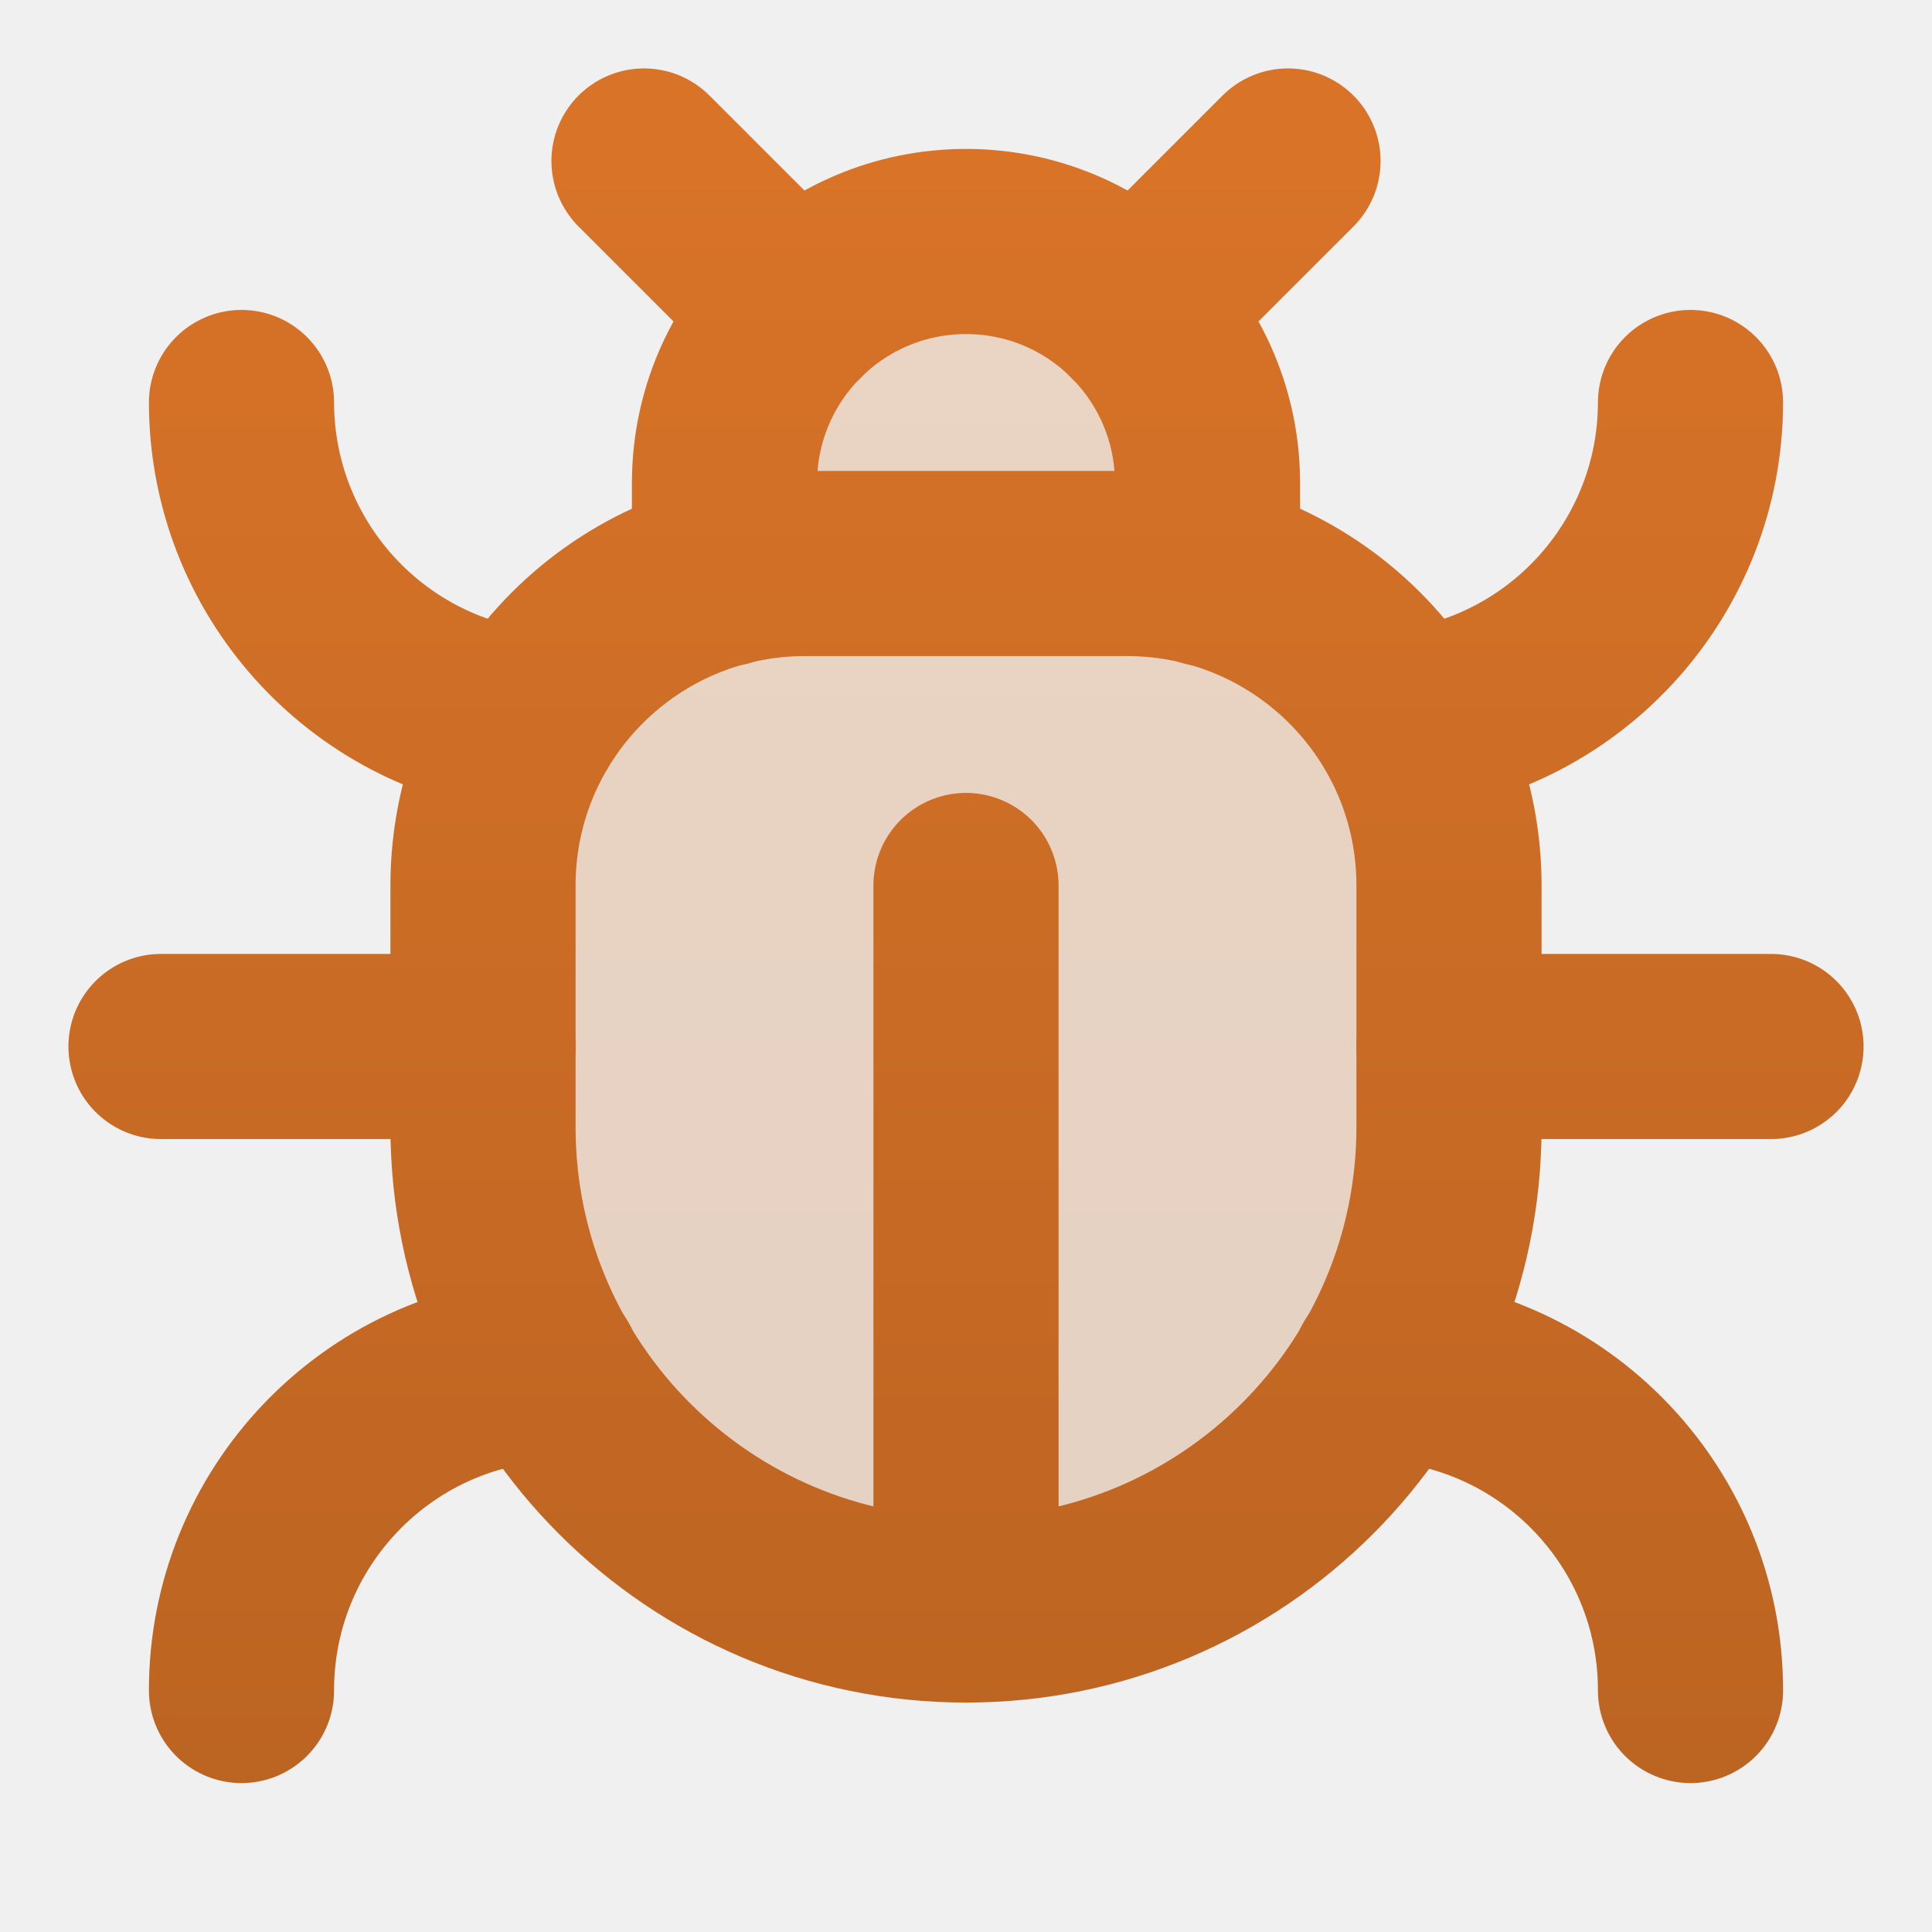
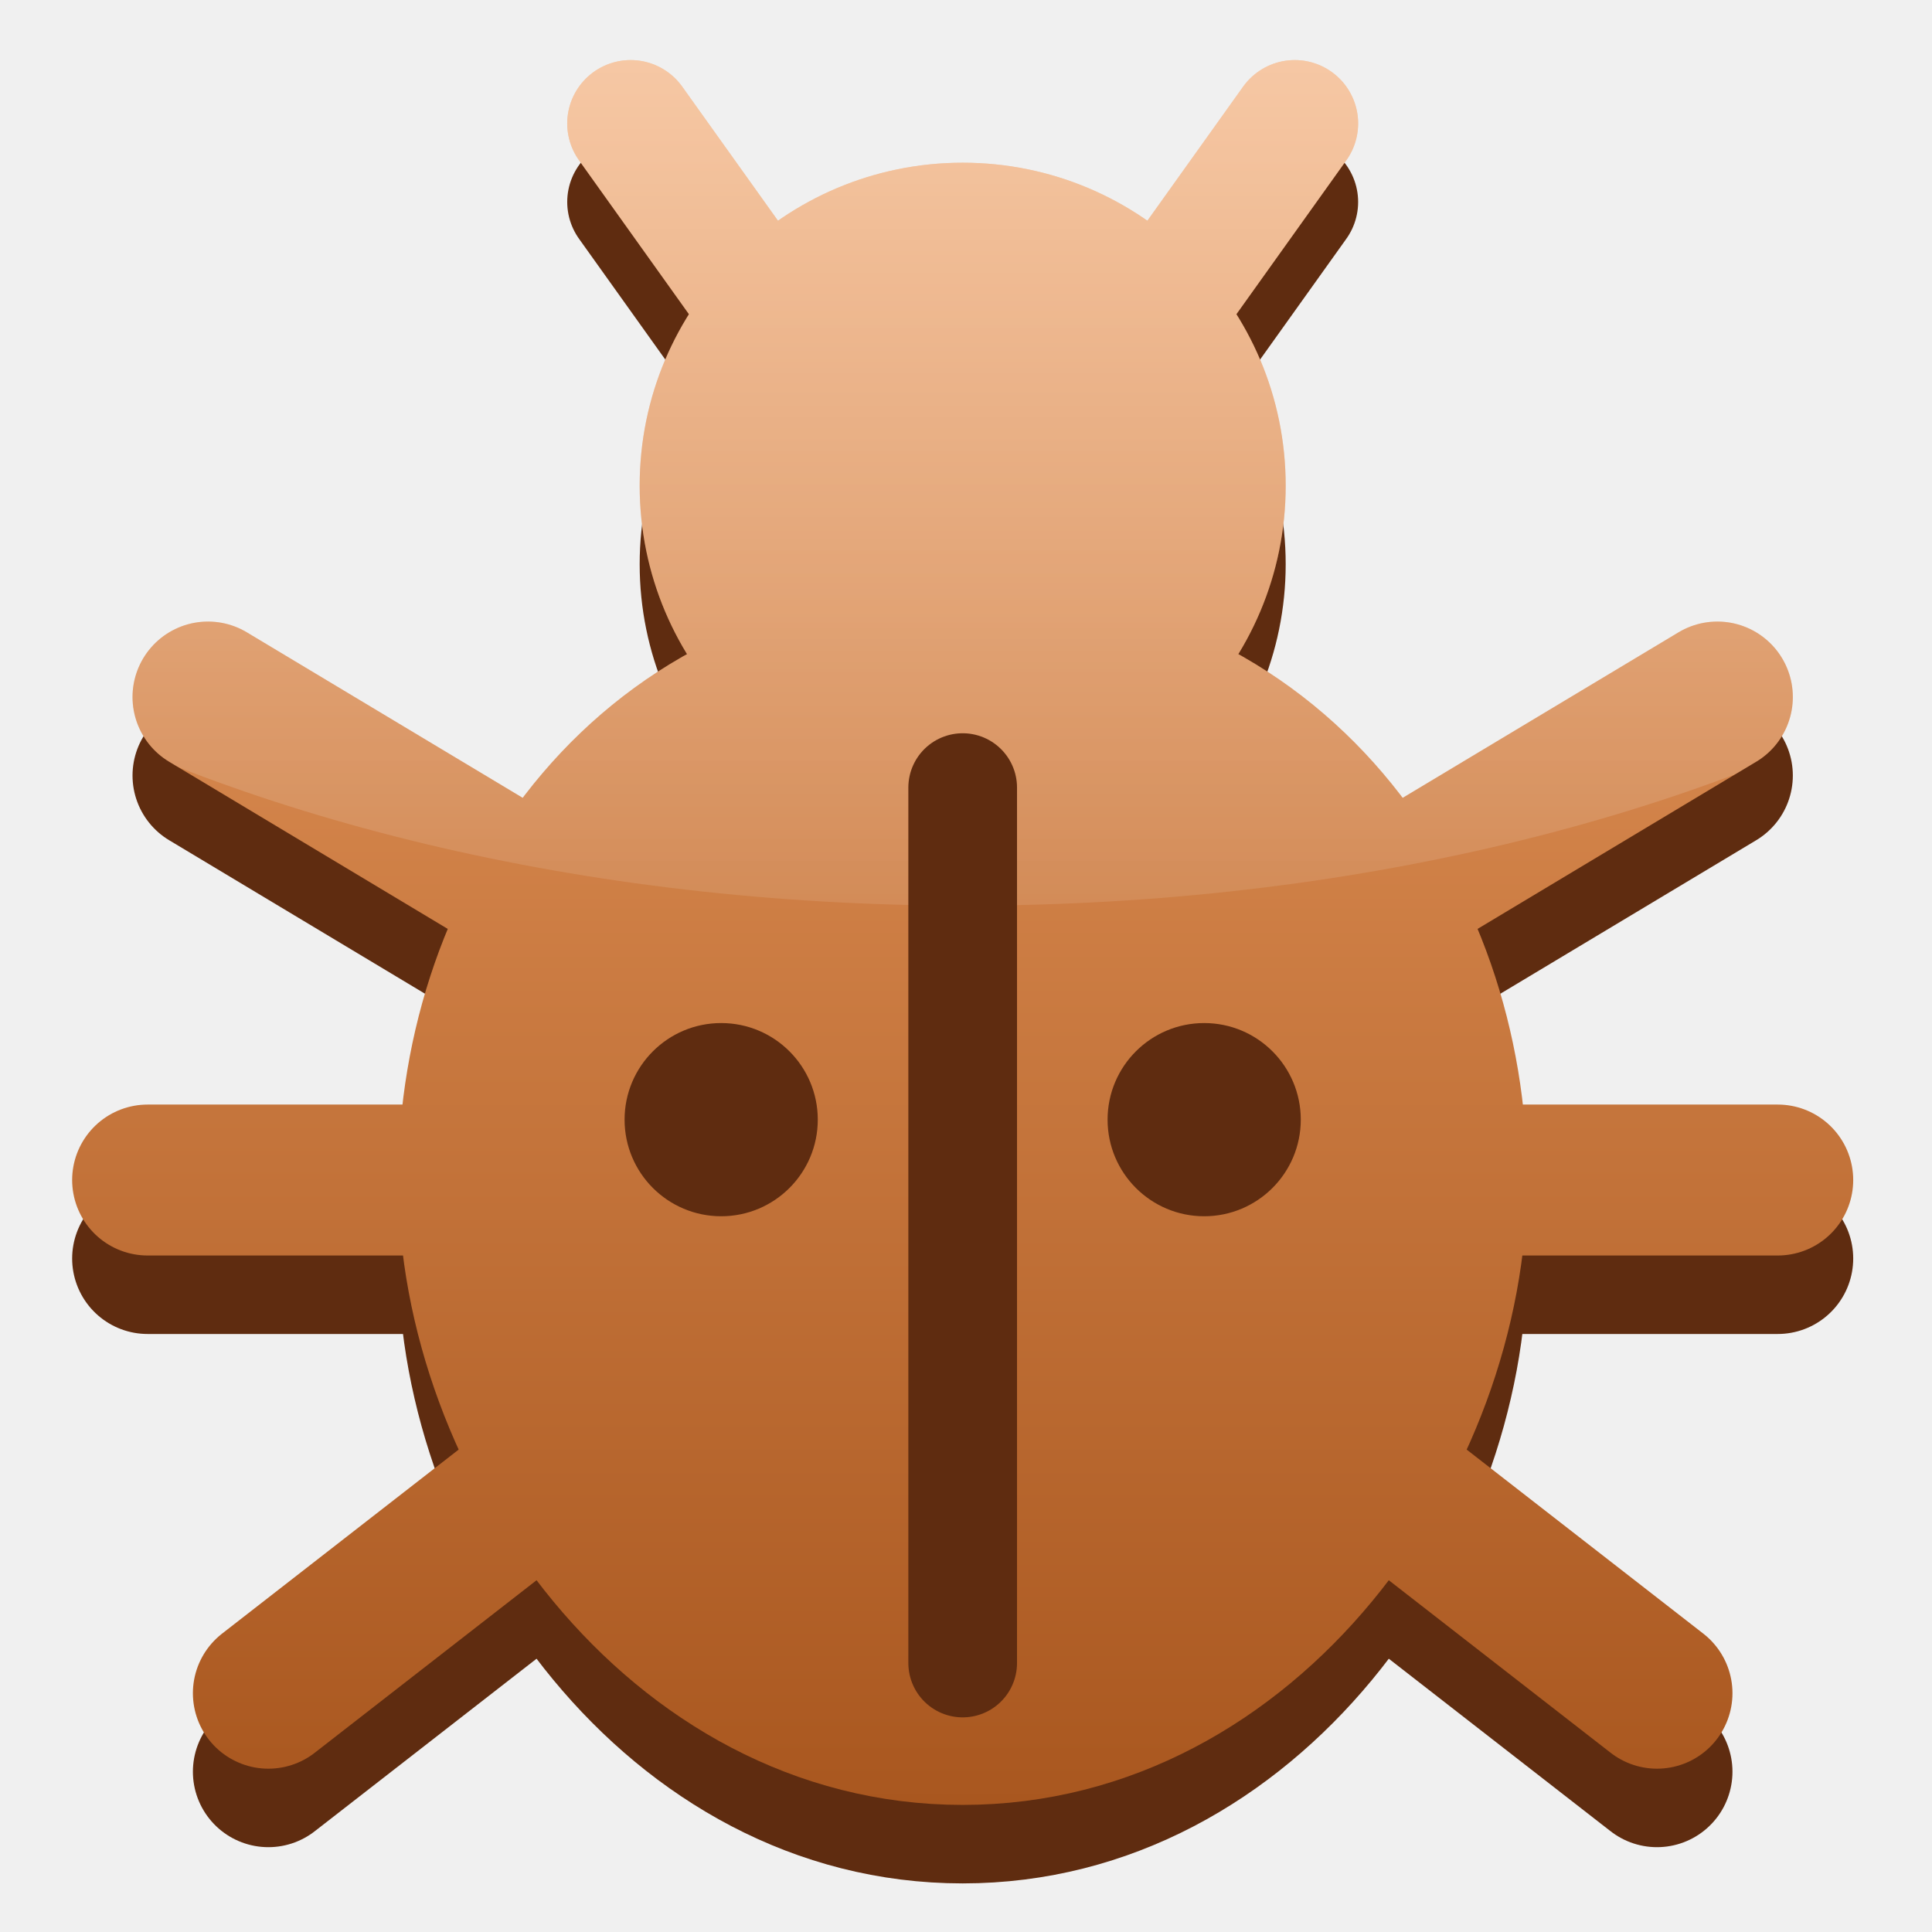
- <svg xmlns="http://www.w3.org/2000/svg" viewBox="0 0 24 24" width="24" height="24">
+ <svg xmlns="http://www.w3.org/2000/svg" viewBox="0 0 64 64" width="64" height="64">
  <defs>
-     <linearGradient id="bug1p" x1="12" y1="2" x2="12" y2="22" gradientUnits="userSpaceOnUse">
-       <stop offset="0" stop-color="#d87328" />
-       <stop offset="1" stop-color="#bc6422" />
+     <linearGradient id="b" gradientUnits="userSpaceOnUse" x1="32.01" y1="1.9" x2="32.01" y2="59.73">
+       <stop stop-color="#f0a368" />
+       <stop offset="1" stop-color="#a9571f" />
    </linearGradient>
+     <linearGradient id="s" gradientUnits="userSpaceOnUse" x1="0" y1="0" x2="0" y2="30">
+       <stop stop-color="#fff" stop-opacity=".42" />
+       <stop offset="1" stop-color="#fff" stop-opacity=".1" />
+     </linearGradient>
+     <mask id="m" maskUnits="userSpaceOnUse" x="0" y="0" width="64" height="64">
+       <g transform="translate(-0.11 0.09) scale(1)">
+         <path d="M17 29L7 23" fill="none" stroke="#fff" stroke-width="5" stroke-linecap="round" stroke-linejoin="round" />
+         <path d="M47 29L57 23" fill="none" stroke="#fff" stroke-width="5" stroke-linecap="round" stroke-linejoin="round" />
+         <path d="M15 39H5" fill="none" stroke="#fff" stroke-width="5" stroke-linecap="round" stroke-linejoin="round" />
+         <path d="M49 39H59" fill="none" stroke="#fff" stroke-width="5" stroke-linecap="round" stroke-linejoin="round" />
+         <path d="M18 49L9 56" fill="none" stroke="#fff" stroke-width="5" stroke-linecap="round" stroke-linejoin="round" />
+         <path d="M46 49L55 56" fill="none" stroke="#fff" stroke-width="5" stroke-linecap="round" stroke-linejoin="round" />
+         <path d="M26 11L21 4" fill="none" stroke="#fff" stroke-width="4.2" stroke-linecap="round" stroke-linejoin="round" />
+         <path d="M38 11L43 4" fill="none" stroke="#fff" stroke-width="4.2" stroke-linecap="round" stroke-linejoin="round" />
+         <path d="M23 16a9 9 0 1 0 18 0a9 9 0 1 0 -18 0Z" fill="#fff" stroke="#fff" stroke-width="3.4" stroke-linejoin="round" />
+         <path d="M32 21C43 21 49 30 49 39S42 58 32 58 15 48 15 39 21 21 32 21Z" fill="#fff" stroke="#fff" stroke-width="3.4" stroke-linejoin="round" />
+       </g>
+     </mask>
  </defs>
-   <g transform="translate(0.00 0.00) scale(1)" fill="url(#bug1p)" fill-opacity=".22">
-     <path d="M14 7a4 4 0 0 1 4 4v3a6 6 0 0 1-12 0v-3a4 4 0 0 1 4-4z" />
-     <path d="M9 7.13V6a3 3 0 1 1 6 0v1.13" />
+   <g transform="translate(0 2.6)">
+     <g transform="translate(-0.11 0.09) scale(1)">
+       <path d="M17 29L7 23" fill="none" stroke="#5f2c10" stroke-width="5" stroke-linecap="round" stroke-linejoin="round" />
+       <path d="M47 29L57 23" fill="none" stroke="#5f2c10" stroke-width="5" stroke-linecap="round" stroke-linejoin="round" />
+       <path d="M15 39H5" fill="none" stroke="#5f2c10" stroke-width="5" stroke-linecap="round" stroke-linejoin="round" />
+       <path d="M49 39H59" fill="none" stroke="#5f2c10" stroke-width="5" stroke-linecap="round" stroke-linejoin="round" />
+       <path d="M18 49L9 56" fill="none" stroke="#5f2c10" stroke-width="5" stroke-linecap="round" stroke-linejoin="round" />
+       <path d="M46 49L55 56" fill="none" stroke="#5f2c10" stroke-width="5" stroke-linecap="round" stroke-linejoin="round" />
+       <path d="M26 11L21 4" fill="none" stroke="#5f2c10" stroke-width="4.2" stroke-linecap="round" stroke-linejoin="round" />
+       <path d="M38 11L43 4" fill="none" stroke="#5f2c10" stroke-width="4.2" stroke-linecap="round" stroke-linejoin="round" />
+       <path d="M23 16a9 9 0 1 0 18 0a9 9 0 1 0 -18 0Z" fill="#5f2c10" stroke="#5f2c10" stroke-width="3.4" stroke-linejoin="round" />
+       <path d="M32 21C43 21 49 30 49 39S42 58 32 58 15 48 15 39 21 21 32 21Z" fill="#5f2c10" stroke="#5f2c10" stroke-width="3.4" stroke-linejoin="round" />
+     </g>
  </g>
-   <g transform="translate(0.00 0.00) scale(1)" stroke="url(#bug1p)" stroke-width="2.3" stroke-linecap="round" stroke-linejoin="round" fill="none">
-     <path d="M12 20v-9" />
-     <path d="M14 7a4 4 0 0 1 4 4v3a6 6 0 0 1-12 0v-3a4 4 0 0 1 4-4z" />
-     <path d="M14.12 3.88 16 2" />
-     <path d="M21 21a4 4 0 0 0-3.81-4" />
-     <path d="M21 5a4 4 0 0 1-3.55 3.97" />
-     <path d="M22 13h-4" />
-     <path d="M3 21a4 4 0 0 1 3.81-4" />
-     <path d="M3 5a4 4 0 0 0 3.55 3.97" />
-     <path d="M6 13H2" />
-     <path d="m8 2 1.88 1.88" />
-     <path d="M9 7.13V6a3 3 0 1 1 6 0v1.13" />
+   <g transform="translate(-0.11 0.09) scale(1)">
+     <path d="M17 29L7 23" fill="none" stroke="url(#b)" stroke-width="5" stroke-linecap="round" stroke-linejoin="round" />
+     <path d="M47 29L57 23" fill="none" stroke="url(#b)" stroke-width="5" stroke-linecap="round" stroke-linejoin="round" />
+     <path d="M15 39H5" fill="none" stroke="url(#b)" stroke-width="5" stroke-linecap="round" stroke-linejoin="round" />
+     <path d="M49 39H59" fill="none" stroke="url(#b)" stroke-width="5" stroke-linecap="round" stroke-linejoin="round" />
+     <path d="M18 49L9 56" fill="none" stroke="url(#b)" stroke-width="5" stroke-linecap="round" stroke-linejoin="round" />
+     <path d="M46 49L55 56" fill="none" stroke="url(#b)" stroke-width="5" stroke-linecap="round" stroke-linejoin="round" />
+     <path d="M26 11L21 4" fill="none" stroke="url(#b)" stroke-width="4.2" stroke-linecap="round" stroke-linejoin="round" />
+     <path d="M38 11L43 4" fill="none" stroke="url(#b)" stroke-width="4.2" stroke-linecap="round" stroke-linejoin="round" />
+     <path d="M23 16a9 9 0 1 0 18 0a9 9 0 1 0 -18 0Z" fill="url(#b)" stroke="url(#b)" stroke-width="3.4" stroke-linejoin="round" />
+     <path d="M32 21C43 21 49 30 49 39S42 58 32 58 15 48 15 39 21 21 32 21Z" fill="url(#b)" stroke="url(#b)" stroke-width="3.4" stroke-linejoin="round" />
+   </g>
+   <ellipse mask="url(#m)" cx="32" cy="4" rx="46" ry="26" fill="url(#s)" />
+   <g transform="translate(-0.11 0.09) scale(1)">
+     <path d="M32 26V55" fill="none" stroke="#5f2c10" stroke-width="3.6" stroke-linecap="round" stroke-linejoin="round" />
+     <path d="M20.8 37a3.2 3.2 0 1 0 6.4 0a3.2 3.2 0 1 0 -6.4 0Z" fill="#5f2c10" />
+     <path d="M36.8 37a3.2 3.2 0 1 0 6.4 0a3.2 3.2 0 1 0 -6.4 0Z" fill="#5f2c10" />
  </g>
</svg>
